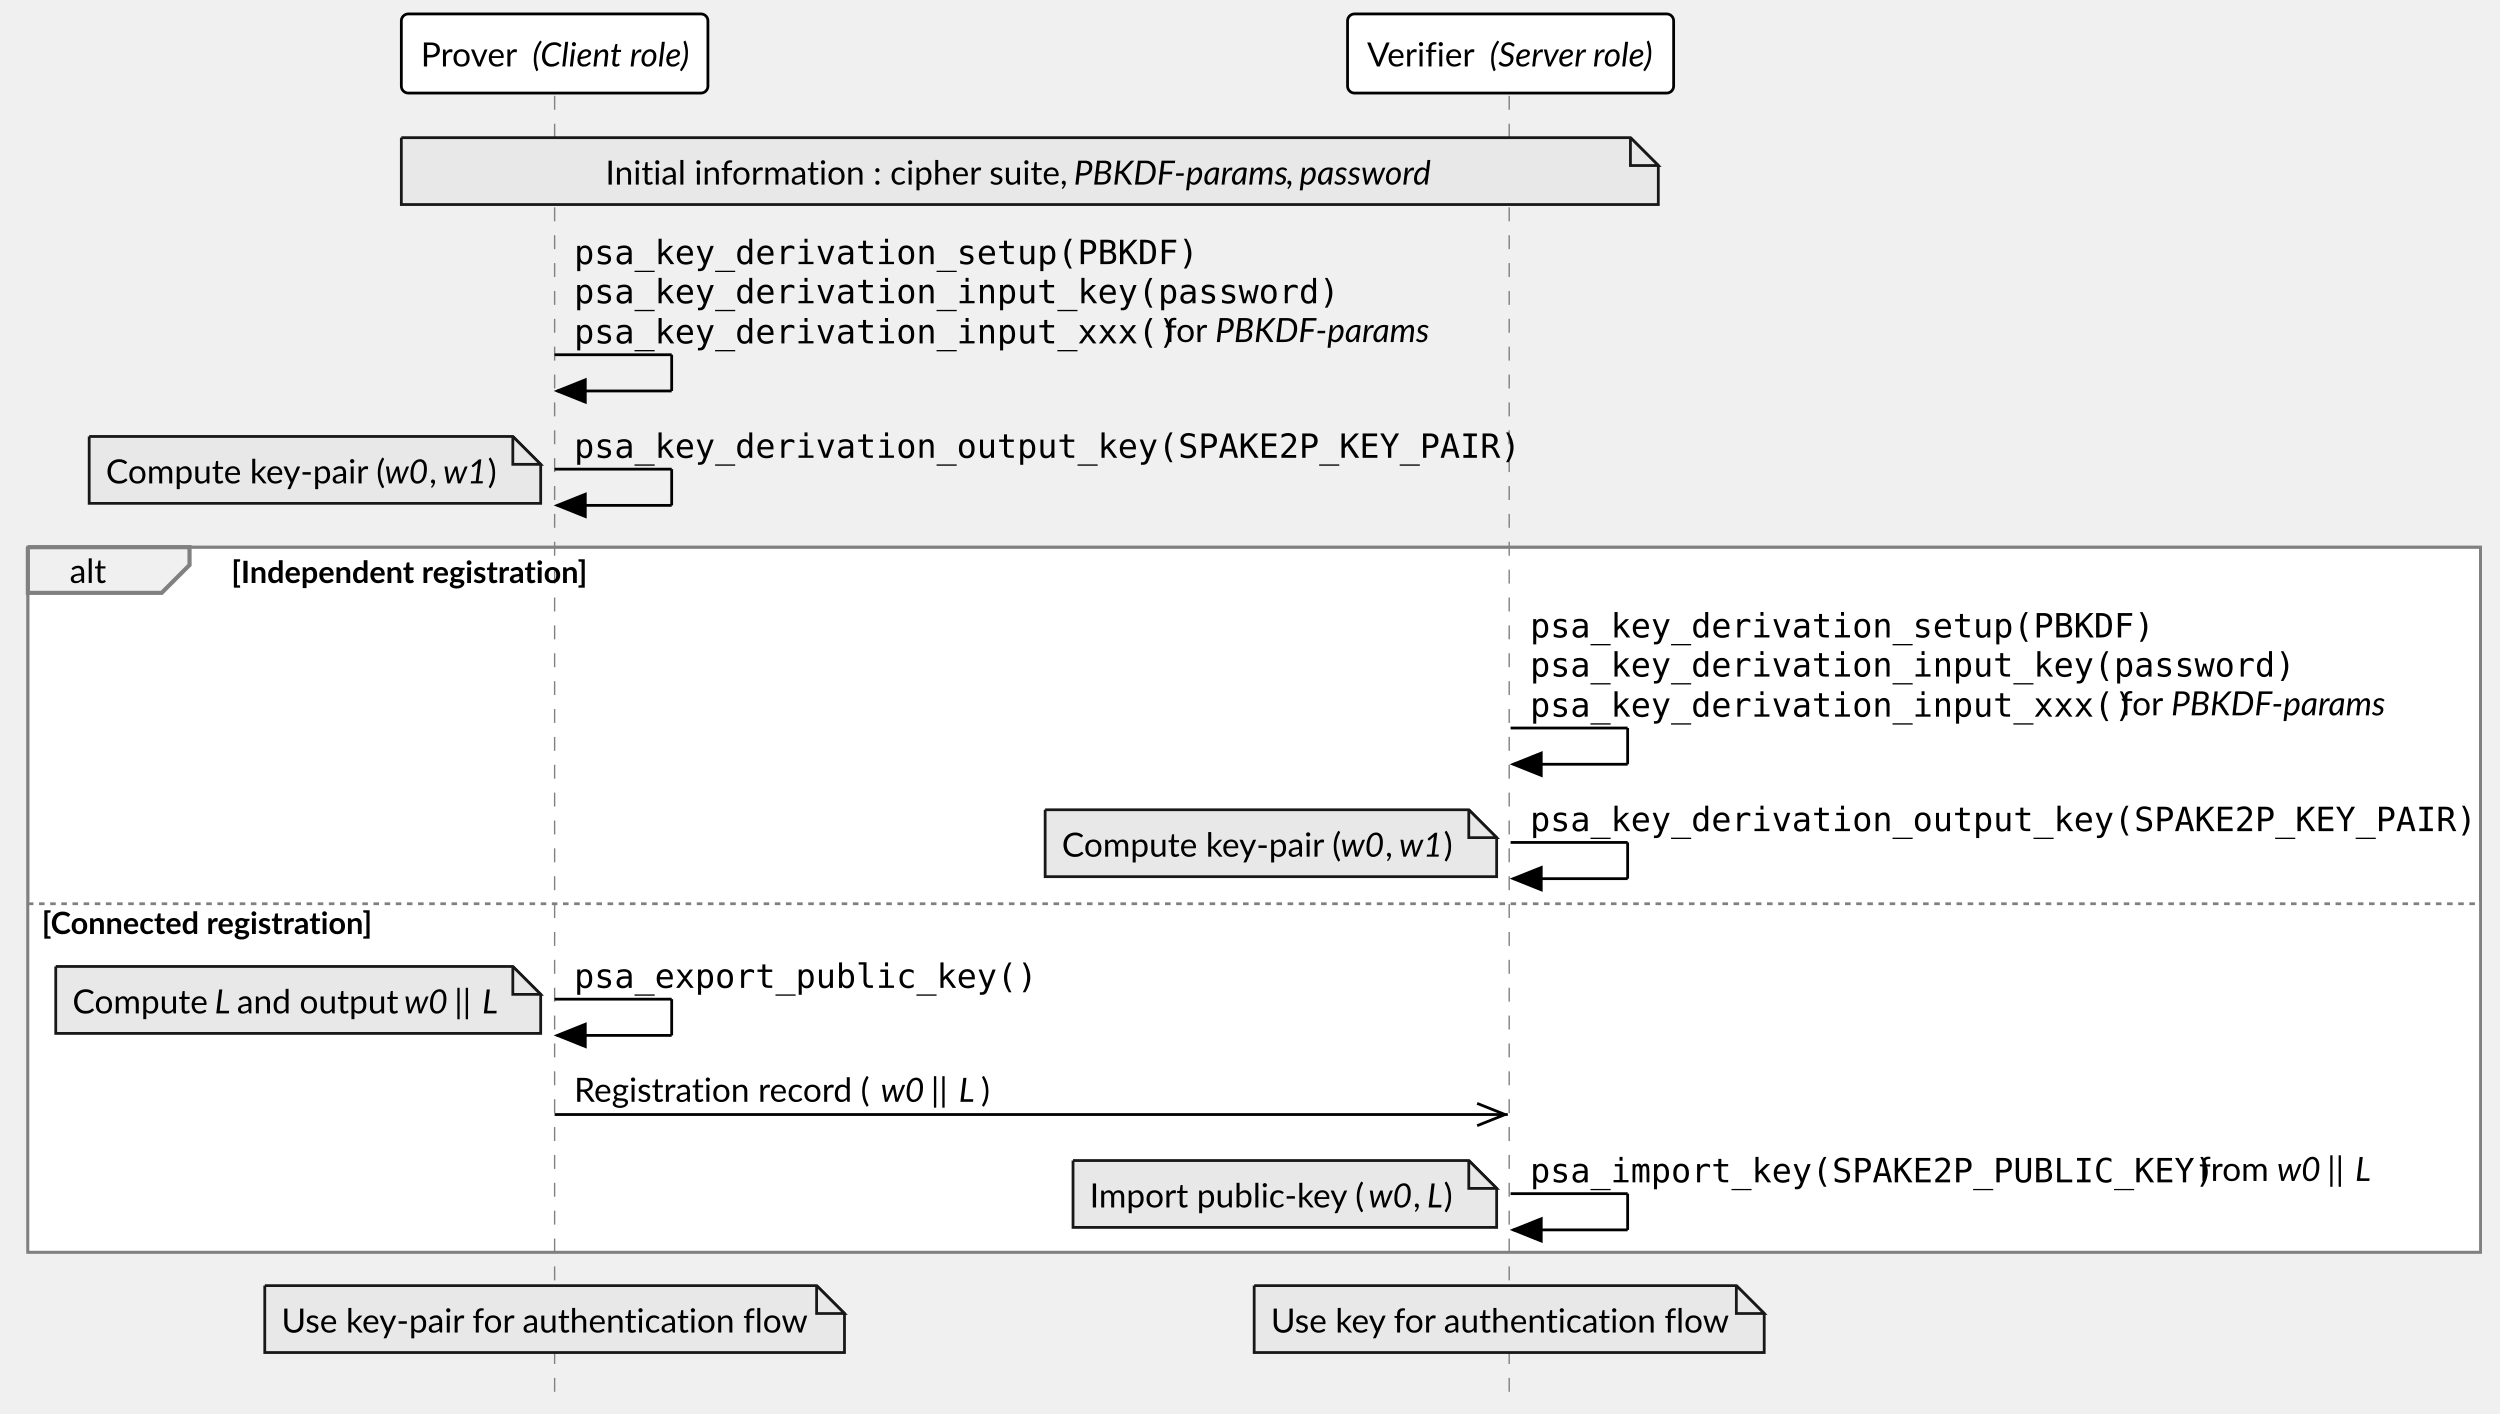
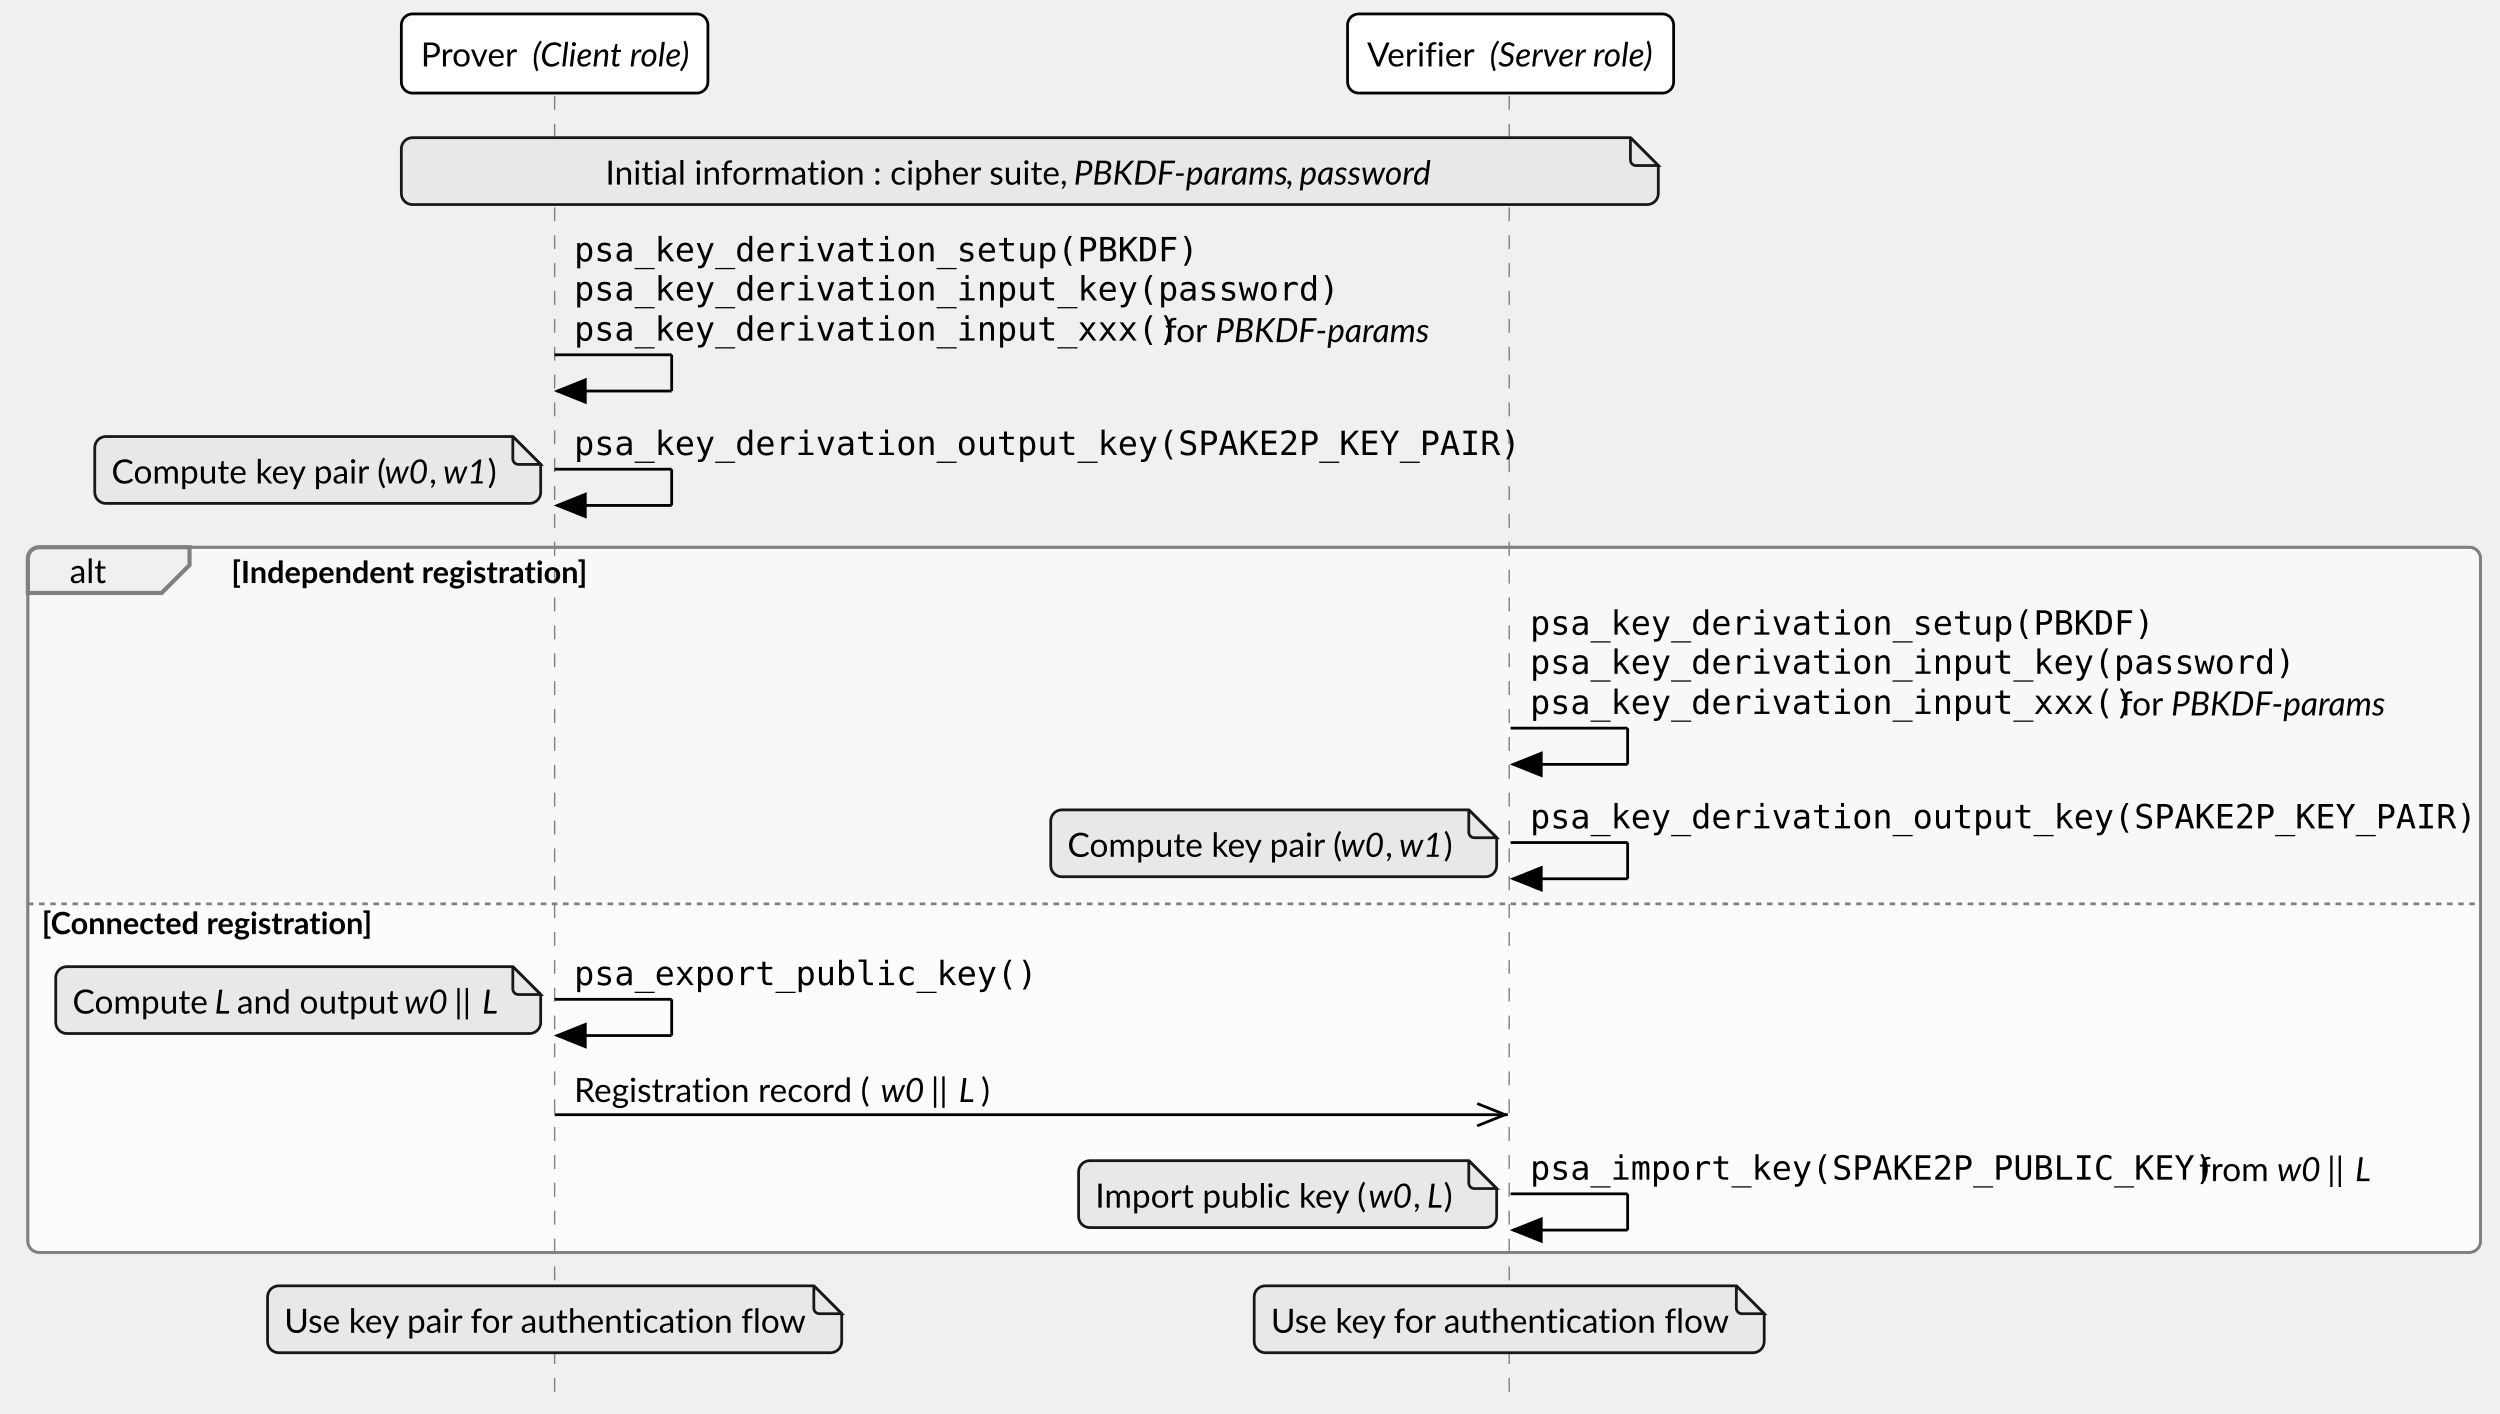
<svg xmlns="http://www.w3.org/2000/svg" contentStyleType="text/css" height="507px" preserveAspectRatio="none" style="width:897px;height:507px;background:#FFFFFF55;" version="1.1" viewBox="0 0 897 507" width="897px" zoomAndPan="magnify">
  <defs />
  <g>
-     <rect fill="#FFFFFF" height="252.955" style="stroke:#808080;stroke-width:1.0;" width="880" x="10" y="196.329" />
-     <rect fill="#FFFFFF" height="126.019" style="stroke:none;stroke-width:1.0;" width="880" x="10" y="323.265" />
-     <line style="stroke:#808080;stroke-width:0.5;stroke-dasharray:5.0,5.0;" x1="199" x2="199" y1="34.392" y2="500.676" />
-     <line style="stroke:#808080;stroke-width:0.5;stroke-dasharray:5.0,5.0;" x1="541.5" x2="541.5" y1="34.392" y2="500.676" />
-     <rect fill="#FFFFFF" height="28.392" rx="2.5" ry="2.5" style="stroke:#000000;stroke-width:1.0;" width="110" x="144" y="5" />
-     <text fill="#000000" font-family="Lato,sans-serif" font-size="12" lengthAdjust="spacing" textLength="36" x="151" y="23.837">Prover</text>
-     <text fill="#000000" font-family="Lato,sans-serif" font-size="12" font-style="italic" lengthAdjust="spacing" textLength="56" x="191" y="23.837">(Client role)</text>
-     <rect fill="#FFFFFF" height="28.392" rx="2.5" ry="2.5" style="stroke:#000000;stroke-width:1.0;" width="117" x="483.5" y="5" />
-     <text fill="#000000" font-family="Lato,sans-serif" font-size="12" lengthAdjust="spacing" textLength="40" x="490.5" y="23.837">Verifier</text>
-     <text fill="#000000" font-family="Lato,sans-serif" font-size="12" font-style="italic" lengthAdjust="spacing" textLength="59" x="534.5" y="23.837">(Server role)</text>
-     <path d="M144,49.392 L144,73.392 L595,73.392 L595,59.392 L585,49.392 L144,49.392 " fill="#E8E8E8" style="stroke:#181818;stroke-width:1.0;" />
-     <path d="M585,49.392 L585,59.392 L595,59.392 L585,49.392 " fill="#E8E8E8" style="stroke:#181818;stroke-width:1.0;" />
-     <text fill="#000000" font-family="Lato,sans-serif" font-size="12" lengthAdjust="spacing" textLength="166" x="217.25" y="66.23">Initial information : cipher suite,</text>
-     <text fill="#000000" font-family="Lato,sans-serif" font-size="12" font-style="italic" lengthAdjust="spacing" textLength="76" x="385.25" y="66.23">PBKDF-params</text>
-     <text fill="#000000" font-family="Lato,sans-serif" font-size="12" lengthAdjust="spacing" textLength="3" x="461.25" y="66.23">,</text>
-     <text fill="#000000" font-family="Lato,sans-serif" font-size="12" font-style="italic" lengthAdjust="spacing" textLength="47" x="466.25" y="66.23">password</text>
-     <line style="stroke:#000000;stroke-width:1.0;" x1="199" x2="241" y1="127.278" y2="127.278" />
-     <line style="stroke:#000000;stroke-width:1.0;" x1="241" x2="241" y1="127.278" y2="140.278" />
-     <line style="stroke:#000000;stroke-width:1.0;" x1="200" x2="241" y1="140.278" y2="140.278" />
-     <polygon fill="#000000" points="210,136.278,200,140.278,210,144.278" style="stroke:#000000;stroke-width:1.0;" />
-     <text fill="#000000" font-family="Consolas,Menlo,monospace" font-size="12" lengthAdjust="spacing" textLength="217" x="206" y="94.772">psa_key_derivation_setup(PBKDF)</text>
-     <text fill="#000000" font-family="Consolas,Menlo,monospace" font-size="12" lengthAdjust="spacing" textLength="266" x="206" y="108.823">psa_key_derivation_input_key(password)</text>
-     <text fill="#000000" font-family="Consolas,Menlo,monospace" font-size="12" lengthAdjust="spacing" textLength="210" x="206" y="123.215">psa_key_derivation_input_xxx()</text>
-     <text fill="#000000" font-family="Lato,sans-serif" font-size="12" lengthAdjust="spacing" textLength="16" x="418" y="122.723">for</text>
-     <text fill="#000000" font-family="Lato,sans-serif" font-size="12" font-style="italic" lengthAdjust="spacing" textLength="76" x="436" y="122.723">PBKDF-params</text>
-     <line style="stroke:#000000;stroke-width:1.0;" x1="199" x2="241" y1="168.329" y2="168.329" />
-     <line style="stroke:#000000;stroke-width:1.0;" x1="241" x2="241" y1="168.329" y2="181.329" />
-     <line style="stroke:#000000;stroke-width:1.0;" x1="200" x2="241" y1="181.329" y2="181.329" />
-     <polygon fill="#000000" points="210,177.329,200,181.329,210,185.329" style="stroke:#000000;stroke-width:1.0;" />
-     <text fill="#000000" font-family="Consolas,Menlo,monospace" font-size="12" lengthAdjust="spacing" textLength="329" x="206" y="164.266">psa_key_derivation_output_key(SPAKE2P_KEY_PAIR)</text>
-     <path d="M32,156.607 L32,180.607 L194,180.607 L194,166.607 L184,156.607 L32,156.607 " fill="#E8E8E8" style="stroke:#181818;stroke-width:1.0;" />
-     <path d="M184,156.607 L184,166.607 L194,166.607 L184,156.607 " fill="#E8E8E8" style="stroke:#181818;stroke-width:1.0;" />
-     <text fill="#000000" font-family="Lato,sans-serif" font-size="12" lengthAdjust="spacing" textLength="100" x="38" y="173.445">Compute key-pair (</text>
-     <text fill="#000000" font-family="Lato,sans-serif" font-size="12" font-style="italic" lengthAdjust="spacing" textLength="16" x="138" y="173.445">w0</text>
-     <text fill="#000000" font-family="Lato,sans-serif" font-size="12" lengthAdjust="spacing" textLength="3" x="154" y="173.445">,</text>
-     <text fill="#000000" font-family="Lato,sans-serif" font-size="12" font-style="italic" lengthAdjust="spacing" textLength="16" x="159" y="173.445">w1</text>
-     <text fill="#000000" font-family="Lato,sans-serif" font-size="12" lengthAdjust="spacing" textLength="4" x="175" y="173.445">)</text>
-     <path d="M10,196.329 L68,196.329 L68,202.721 L58,212.721 L10,212.721 L10,196.329 " fill="#F0F0F0" style="stroke:#808080;stroke-width:1.5;" />
-     <rect fill="none" height="252.955" style="stroke:#808080;stroke-width:1.0;" width="880" x="10" y="196.329" />
-     <text fill="#000000" font-family="Lato,sans-serif" font-size="12" lengthAdjust="spacing" textLength="13" x="25" y="209.166">alt</text>
-     <text fill="#000000" font-family="Lato,sans-serif" font-size="11" font-weight="bold" lengthAdjust="spacing" textLength="128" x="83" y="209.172">[Independent registration]</text>
-     <line style="stroke:#000000;stroke-width:1.0;" x1="542" x2="584" y1="261.214" y2="261.214" />
-     <line style="stroke:#000000;stroke-width:1.0;" x1="584" x2="584" y1="261.214" y2="274.214" />
-     <line style="stroke:#000000;stroke-width:1.0;" x1="543" x2="584" y1="274.214" y2="274.214" />
-     <polygon fill="#000000" points="553,270.214,543,274.214,553,278.214" style="stroke:#000000;stroke-width:1.0;" />
-     <text fill="#000000" font-family="Consolas,Menlo,monospace" font-size="12" lengthAdjust="spacing" textLength="217" x="549" y="228.709">psa_key_derivation_setup(PBKDF)</text>
-     <text fill="#000000" font-family="Consolas,Menlo,monospace" font-size="12" lengthAdjust="spacing" textLength="266" x="549" y="242.76">psa_key_derivation_input_key(password)</text>
-     <text fill="#000000" font-family="Consolas,Menlo,monospace" font-size="12" lengthAdjust="spacing" textLength="210" x="549" y="257.152">psa_key_derivation_input_xxx()</text>
-     <text fill="#000000" font-family="Lato,sans-serif" font-size="12" lengthAdjust="spacing" textLength="16" x="761" y="256.66">for</text>
-     <text fill="#000000" font-family="Lato,sans-serif" font-size="12" font-style="italic" lengthAdjust="spacing" textLength="76" x="779" y="256.66">PBKDF-params</text>
-     <line style="stroke:#000000;stroke-width:1.0;" x1="542" x2="584" y1="302.265" y2="302.265" />
-     <line style="stroke:#000000;stroke-width:1.0;" x1="584" x2="584" y1="302.265" y2="315.265" />
-     <line style="stroke:#000000;stroke-width:1.0;" x1="543" x2="584" y1="315.265" y2="315.265" />
-     <polygon fill="#000000" points="553,311.265,543,315.265,553,319.265" style="stroke:#000000;stroke-width:1.0;" />
-     <text fill="#000000" font-family="Consolas,Menlo,monospace" font-size="12" lengthAdjust="spacing" textLength="329" x="549" y="298.203">psa_key_derivation_output_key(SPAKE2P_KEY_PAIR)</text>
-     <path d="M375,290.544 L375,314.544 L537,314.544 L537,300.544 L527,290.544 L375,290.544 " fill="#E8E8E8" style="stroke:#181818;stroke-width:1.0;" />
-     <path d="M527,290.544 L527,300.544 L537,300.544 L527,290.544 " fill="#E8E8E8" style="stroke:#181818;stroke-width:1.0;" />
-     <text fill="#000000" font-family="Lato,sans-serif" font-size="12" lengthAdjust="spacing" textLength="100" x="381" y="307.381">Compute key-pair (</text>
-     <text fill="#000000" font-family="Lato,sans-serif" font-size="12" font-style="italic" lengthAdjust="spacing" textLength="16" x="481" y="307.381">w0</text>
-     <text fill="#000000" font-family="Lato,sans-serif" font-size="12" lengthAdjust="spacing" textLength="3" x="497" y="307.381">,</text>
-     <text fill="#000000" font-family="Lato,sans-serif" font-size="12" font-style="italic" lengthAdjust="spacing" textLength="16" x="502" y="307.381">w1</text>
-     <text fill="#000000" font-family="Lato,sans-serif" font-size="12" lengthAdjust="spacing" textLength="4" x="518" y="307.381">)</text>
-     <line style="stroke:#808080;stroke-width:1.0;stroke-dasharray:2.0,2.0;" x1="10" x2="890" y1="324.265" y2="324.265" />
-     <text fill="#000000" font-family="Lato,sans-serif" font-size="11" font-weight="bold" lengthAdjust="spacing" textLength="119" x="15" y="335.109">[Connected registration]</text>
-     <line style="stroke:#000000;stroke-width:1.0;" x1="199" x2="241" y1="358.5" y2="358.5" />
-     <line style="stroke:#000000;stroke-width:1.0;" x1="241" x2="241" y1="358.5" y2="371.5" />
-     <line style="stroke:#000000;stroke-width:1.0;" x1="200" x2="241" y1="371.5" y2="371.5" />
-     <polygon fill="#000000" points="210,367.5,200,371.5,210,375.5" style="stroke:#000000;stroke-width:1.0;" />
-     <text fill="#000000" font-family="Consolas,Menlo,monospace" font-size="12" lengthAdjust="spacing" textLength="161" x="206" y="354.437">psa_export_public_key()</text>
-     <path d="M20,346.778 L20,370.778 L194,370.778 L194,356.778 L184,346.778 L20,346.778 " fill="#E8E8E8" style="stroke:#181818;stroke-width:1.0;" />
-     <path d="M184,346.778 L184,356.778 L194,356.778 L184,346.778 " fill="#E8E8E8" style="stroke:#181818;stroke-width:1.0;" />
-     <text fill="#000000" font-family="Lato,sans-serif" font-size="12" lengthAdjust="spacing" textLength="49" x="26" y="363.616">Compute</text>
-     <text fill="#000000" font-family="Lato,sans-serif" font-size="12" font-style="italic" lengthAdjust="spacing" textLength="6" x="77" y="363.616">L</text>
-     <text fill="#000000" font-family="Lato,sans-serif" font-size="12" lengthAdjust="spacing" textLength="58" x="85" y="363.616">and output</text>
-     <text fill="#000000" font-family="Lato,sans-serif" font-size="12" font-style="italic" lengthAdjust="spacing" textLength="16" x="145" y="363.616">w0</text>
-     <text fill="#000000" font-family="Lato,sans-serif" font-size="12" lengthAdjust="spacing" textLength="8" x="163" y="363.616">||</text>
-     <text fill="#000000" font-family="Lato,sans-serif" font-size="12" font-style="italic" lengthAdjust="spacing" textLength="6" x="173" y="363.616">L</text>
-     <line style="stroke:#000000;stroke-width:1.0;" x1="540" x2="530" y1="399.892" y2="395.892" />
-     <line style="stroke:#000000;stroke-width:1.0;" x1="540" x2="530" y1="399.892" y2="403.892" />
-     <line style="stroke:#000000;stroke-width:1.0;" x1="199" x2="541" y1="399.892" y2="399.892" />
-     <text fill="#000000" font-family="Lato,sans-serif" font-size="12" lengthAdjust="spacing" textLength="108" x="206" y="395.337">Registration record (</text>
-     <text fill="#000000" font-family="Lato,sans-serif" font-size="12" font-style="italic" lengthAdjust="spacing" textLength="16" x="316" y="395.337">w0</text>
-     <text fill="#000000" font-family="Lato,sans-serif" font-size="12" lengthAdjust="spacing" textLength="8" x="334" y="395.337">||</text>
-     <text fill="#000000" font-family="Lato,sans-serif" font-size="12" font-style="italic" lengthAdjust="spacing" textLength="6" x="344" y="395.337">L</text>
-     <text fill="#000000" font-family="Lato,sans-serif" font-size="12" lengthAdjust="spacing" textLength="4" x="352" y="395.337">)</text>
-     <line style="stroke:#000000;stroke-width:1.0;" x1="542" x2="584" y1="428.284" y2="428.284" />
-     <line style="stroke:#000000;stroke-width:1.0;" x1="584" x2="584" y1="428.284" y2="441.284" />
-     <line style="stroke:#000000;stroke-width:1.0;" x1="543" x2="584" y1="441.284" y2="441.284" />
-     <polygon fill="#000000" points="553,437.284,543,441.284,553,445.284" style="stroke:#000000;stroke-width:1.0;" />
-     <text fill="#000000" font-family="Consolas,Menlo,monospace" font-size="12" lengthAdjust="spacing" textLength="238" x="549" y="424.221">psa_import_key(SPAKE2P_PUBLIC_KEY)</text>
-     <text fill="#000000" font-family="Lato,sans-serif" font-size="12" lengthAdjust="spacing" textLength="26" x="789" y="423.729">from</text>
-     <text fill="#000000" font-family="Lato,sans-serif" font-size="12" font-style="italic" lengthAdjust="spacing" textLength="16" x="817" y="423.729">w0</text>
-     <text fill="#000000" font-family="Lato,sans-serif" font-size="12" lengthAdjust="spacing" textLength="8" x="835" y="423.729">||</text>
-     <text fill="#000000" font-family="Lato,sans-serif" font-size="12" font-style="italic" lengthAdjust="spacing" textLength="6" x="845" y="423.729">L</text>
-     <path d="M385,416.392 L385,440.392 L537,440.392 L537,426.392 L527,416.392 L385,416.392 " fill="#E8E8E8" style="stroke:#181818;stroke-width:1.0;" />
-     <path d="M527,416.392 L527,426.392 L537,426.392 L527,416.392 " fill="#E8E8E8" style="stroke:#181818;stroke-width:1.0;" />
-     <text fill="#000000" font-family="Lato,sans-serif" font-size="12" lengthAdjust="spacing" textLength="100" x="391" y="433.229">Import public-key (</text>
-     <text fill="#000000" font-family="Lato,sans-serif" font-size="12" font-style="italic" lengthAdjust="spacing" textLength="16" x="491" y="433.229">w0</text>
-     <text fill="#000000" font-family="Lato,sans-serif" font-size="12" lengthAdjust="spacing" textLength="3" x="507" y="433.229">,</text>
-     <text fill="#000000" font-family="Lato,sans-serif" font-size="12" font-style="italic" lengthAdjust="spacing" textLength="6" x="512" y="433.229">L</text>
-     <text fill="#000000" font-family="Lato,sans-serif" font-size="12" lengthAdjust="spacing" textLength="4" x="518" y="433.229">)</text>
-     <path d="M95,461.284 L95,485.284 L303,485.284 L303,471.284 L293,461.284 L95,461.284 " fill="#E8E8E8" style="stroke:#181818;stroke-width:1.0;" />
-     <path d="M293,461.284 L293,471.284 L303,471.284 L293,461.284 " fill="#E8E8E8" style="stroke:#181818;stroke-width:1.0;" />
-     <text fill="#000000" font-family="Lato,sans-serif" font-size="12" lengthAdjust="spacing" textLength="187" x="101" y="478.121">Use key-pair for authentication flow</text>
-     <path d="M450,461.284 L450,485.284 L633,485.284 L633,471.284 L623,461.284 L450,461.284 " fill="#E8E8E8" style="stroke:#181818;stroke-width:1.0;" />
-     <path d="M623,461.284 L623,471.284 L633,471.284 L623,461.284 " fill="#E8E8E8" style="stroke:#181818;stroke-width:1.0;" />
-     <text fill="#000000" font-family="Lato,sans-serif" font-size="12" lengthAdjust="spacing" textLength="162" x="456" y="478.121">Use key for authentication flow</text>
+     <rect fill="#FFFFFF" fill-opacity="0.502" height="253.004" rx="4" ry="4" style="stroke:#808080;stroke-width:1.0;" width="880" x="10" y="196.353" />
+     <path d="M10,323.305 L890,323.305 L890,445.356 A4,4 0 0 1 886,449.356 L14,449.356 A4,4 0 0 1 10,445.356 L10,323.305 " fill="#FFFFFF" fill-opacity="0.502" style="stroke:none;stroke-width:1.0;" />
+     <line style="stroke:#808080;stroke-width:0.5;stroke-dasharray:5.0,5.0;" x1="199" x2="199" y1="34.4" y2="500.757" />
+     <line style="stroke:#808080;stroke-width:0.5;stroke-dasharray:5.0,5.0;" x1="541.5" x2="541.5" y1="34.4" y2="500.757" />
+     <rect fill="#FFFFFF" height="28.4" rx="4" ry="4" style="stroke:#000000;stroke-width:1.0;" width="110" x="144" y="5" />
+     <text fill="#000000" font-family="Lato,sans-serif" font-size="12" lengthAdjust="spacing" textLength="36" x="151" y="23.844">Prover</text>
+     <text fill="#000000" font-family="Lato,sans-serif" font-size="12" font-style="italic" lengthAdjust="spacing" textLength="56" x="191" y="23.844">(Client role)</text>
+     <rect fill="#FFFFFF" height="28.4" rx="4" ry="4" style="stroke:#000000;stroke-width:1.0;" width="117" x="483.5" y="5" />
+     <text fill="#000000" font-family="Lato,sans-serif" font-size="12" lengthAdjust="spacing" textLength="40" x="490.5" y="23.844">Verifier</text>
+     <text fill="#000000" font-family="Lato,sans-serif" font-size="12" font-style="italic" lengthAdjust="spacing" textLength="59" x="534.5" y="23.844">(Server role)</text>
+     <path d="M144,53.4 L144,69.4 A4,4 0 0 0 148,73.4 L591,73.4 A4,4 0 0 0 595,69.4 L595,59.4 L585,49.4 L148,49.4 A4,4 0 0 0 144,53.4 " fill="#E8E8E8" style="stroke:#181818;stroke-width:1.0;" />
+     <path d="M585,49.4 L585,57.4 A2,2 0 0 0 587,59.4 L595,59.4 L585,49.4 " fill="#E8E8E8" style="stroke:#181818;stroke-width:1.0;" />
+     <text fill="#000000" font-family="Lato,sans-serif" font-size="12" lengthAdjust="spacing" textLength="166" x="217.25" y="66.244">Initial information : cipher suite,</text>
+     <text fill="#000000" font-family="Lato,sans-serif" font-size="12" font-style="italic" lengthAdjust="spacing" textLength="76" x="385.25" y="66.244">PBKDF-params</text>
+     <text fill="#000000" font-family="Lato,sans-serif" font-size="12" lengthAdjust="spacing" textLength="3" x="461.25" y="66.244">,</text>
+     <text fill="#000000" font-family="Lato,sans-serif" font-size="12" font-style="italic" lengthAdjust="spacing" textLength="47" x="466.25" y="66.244">password</text>
+     <line style="stroke:#000000;stroke-width:1.0;" x1="199" x2="241" y1="127.302" y2="127.302" />
+     <line style="stroke:#000000;stroke-width:1.0;" x1="241" x2="241" y1="127.302" y2="140.302" />
+     <line style="stroke:#000000;stroke-width:1.0;" x1="200" x2="241" y1="140.302" y2="140.302" />
+     <polygon fill="#000000" points="210,136.302,200,140.302,210,144.302" style="stroke:#000000;stroke-width:1.0;" />
+     <text fill="#000000" font-family="Consolas,Menlo,monospace" font-size="12" lengthAdjust="spacing" textLength="217" x="206" y="93.763">psa_key_derivation_setup(PBKDF)</text>
+     <text fill="#000000" font-family="Consolas,Menlo,monospace" font-size="12" lengthAdjust="spacing" textLength="266" x="206" y="107.814">psa_key_derivation_input_key(password)</text>
+     <text fill="#000000" font-family="Consolas,Menlo,monospace" font-size="12" lengthAdjust="spacing" textLength="210" x="206" y="122.214">psa_key_derivation_input_xxx()</text>
+     <text fill="#000000" font-family="Lato,sans-serif" font-size="12" lengthAdjust="spacing" textLength="16" x="418" y="122.746">for</text>
+     <text fill="#000000" font-family="Lato,sans-serif" font-size="12" font-style="italic" lengthAdjust="spacing" textLength="76" x="436" y="122.746">PBKDF-params</text>
+     <line style="stroke:#000000;stroke-width:1.0;" x1="199" x2="241" y1="168.353" y2="168.353" />
+     <line style="stroke:#000000;stroke-width:1.0;" x1="241" x2="241" y1="168.353" y2="181.353" />
+     <line style="stroke:#000000;stroke-width:1.0;" x1="200" x2="241" y1="181.353" y2="181.353" />
+     <polygon fill="#000000" points="210,177.353,200,181.353,210,185.353" style="stroke:#000000;stroke-width:1.0;" />
+     <text fill="#000000" font-family="Consolas,Menlo,monospace" font-size="12" lengthAdjust="spacing" textLength="329" x="206" y="163.265">psa_key_derivation_output_key(SPAKE2P_KEY_PAIR)</text>
+     <path d="M34,160.627 L34,176.627 A4,4 0 0 0 38,180.627 L190,180.627 A4,4 0 0 0 194,176.627 L194,166.627 L184,156.627 L38,156.627 A4,4 0 0 0 34,160.627 " fill="#E8E8E8" style="stroke:#181818;stroke-width:1.0;" />
+     <path d="M184,156.627 L184,164.627 A2,2 0 0 0 186,166.627 L194,166.627 L184,156.627 " fill="#E8E8E8" style="stroke:#181818;stroke-width:1.0;" />
+     <text fill="#000000" font-family="Lato,sans-serif" font-size="12" lengthAdjust="spacing" textLength="98" x="40" y="173.471">Compute key pair (</text>
+     <text fill="#000000" font-family="Lato,sans-serif" font-size="12" font-style="italic" lengthAdjust="spacing" textLength="16" x="138" y="173.471">w0</text>
+     <text fill="#000000" font-family="Lato,sans-serif" font-size="12" lengthAdjust="spacing" textLength="3" x="154" y="173.471">,</text>
+     <text fill="#000000" font-family="Lato,sans-serif" font-size="12" font-style="italic" lengthAdjust="spacing" textLength="16" x="159" y="173.471">w1</text>
+     <text fill="#000000" font-family="Lato,sans-serif" font-size="12" lengthAdjust="spacing" textLength="4" x="175" y="173.471">)</text>
+     <path d="M14,196.353 L68,196.353 L68,202.753 L58,212.753 L10,212.753 L10,200.353 A4,4 0 0 1 14,196.353 " fill="#F0F0F0" style="stroke:#808080;stroke-width:1.5;" />
+     <rect fill="none" height="253.004" rx="4" ry="4" style="stroke:#808080;stroke-width:1.0;" width="880" x="10" y="196.353" />
+     <text fill="#000000" font-family="Lato,sans-serif" font-size="12" lengthAdjust="spacing" textLength="13" x="25" y="209.197">alt</text>
+     <text fill="#000000" font-family="Lato,sans-serif" font-size="11" font-weight="bold" lengthAdjust="spacing" textLength="128" x="83" y="209.21">[Independent registration]</text>
+     <line style="stroke:#000000;stroke-width:1.0;" x1="542" x2="584" y1="261.254" y2="261.254" />
+     <line style="stroke:#000000;stroke-width:1.0;" x1="584" x2="584" y1="261.254" y2="274.254" />
+     <line style="stroke:#000000;stroke-width:1.0;" x1="543" x2="584" y1="274.254" y2="274.254" />
+     <polygon fill="#000000" points="553,270.254,543,274.254,553,278.254" style="stroke:#000000;stroke-width:1.0;" />
+     <text fill="#000000" font-family="Consolas,Menlo,monospace" font-size="12" lengthAdjust="spacing" textLength="217" x="549" y="227.716">psa_key_derivation_setup(PBKDF)</text>
+     <text fill="#000000" font-family="Consolas,Menlo,monospace" font-size="12" lengthAdjust="spacing" textLength="266" x="549" y="241.766">psa_key_derivation_input_key(password)</text>
+     <text fill="#000000" font-family="Consolas,Menlo,monospace" font-size="12" lengthAdjust="spacing" textLength="210" x="549" y="256.166">psa_key_derivation_input_xxx()</text>
+     <text fill="#000000" font-family="Lato,sans-serif" font-size="12" lengthAdjust="spacing" textLength="16" x="761" y="256.698">for</text>
+     <text fill="#000000" font-family="Lato,sans-serif" font-size="12" font-style="italic" lengthAdjust="spacing" textLength="76" x="779" y="256.698">PBKDF-params</text>
+     <line style="stroke:#000000;stroke-width:1.0;" x1="542" x2="584" y1="302.305" y2="302.305" />
+     <line style="stroke:#000000;stroke-width:1.0;" x1="584" x2="584" y1="302.305" y2="315.305" />
+     <line style="stroke:#000000;stroke-width:1.0;" x1="543" x2="584" y1="315.305" y2="315.305" />
+     <polygon fill="#000000" points="553,311.305,543,315.305,553,319.305" style="stroke:#000000;stroke-width:1.0;" />
+     <text fill="#000000" font-family="Consolas,Menlo,monospace" font-size="12" lengthAdjust="spacing" textLength="329" x="549" y="297.217">psa_key_derivation_output_key(SPAKE2P_KEY_PAIR)</text>
+     <path d="M377,294.58 L377,310.58 A4,4 0 0 0 381,314.58 L533,314.58 A4,4 0 0 0 537,310.58 L537,300.58 L527,290.58 L381,290.58 A4,4 0 0 0 377,294.58 " fill="#E8E8E8" style="stroke:#181818;stroke-width:1.0;" />
+     <path d="M527,290.58 L527,298.58 A2,2 0 0 0 529,300.58 L537,300.58 L527,290.58 " fill="#E8E8E8" style="stroke:#181818;stroke-width:1.0;" />
+     <text fill="#000000" font-family="Lato,sans-serif" font-size="12" lengthAdjust="spacing" textLength="98" x="383" y="307.424">Compute key pair (</text>
+     <text fill="#000000" font-family="Lato,sans-serif" font-size="12" font-style="italic" lengthAdjust="spacing" textLength="16" x="481" y="307.424">w0</text>
+     <text fill="#000000" font-family="Lato,sans-serif" font-size="12" lengthAdjust="spacing" textLength="3" x="497" y="307.424">,</text>
+     <text fill="#000000" font-family="Lato,sans-serif" font-size="12" font-style="italic" lengthAdjust="spacing" textLength="16" x="502" y="307.424">w1</text>
+     <text fill="#000000" font-family="Lato,sans-serif" font-size="12" lengthAdjust="spacing" textLength="4" x="518" y="307.424">)</text>
+     <line style="stroke:#808080;stroke-width:1.0;stroke-dasharray:2.0,2.0;" x1="10" x2="890" y1="324.305" y2="324.305" />
+     <text fill="#000000" font-family="Lato,sans-serif" font-size="11" font-weight="bold" lengthAdjust="spacing" textLength="119" x="15" y="335.162">[Connected registration]</text>
+     <line style="stroke:#000000;stroke-width:1.0;" x1="199" x2="241" y1="358.556" y2="358.556" />
+     <line style="stroke:#000000;stroke-width:1.0;" x1="241" x2="241" y1="358.556" y2="371.556" />
+     <line style="stroke:#000000;stroke-width:1.0;" x1="200" x2="241" y1="371.556" y2="371.556" />
+     <polygon fill="#000000" points="210,367.556,200,371.556,210,375.556" style="stroke:#000000;stroke-width:1.0;" />
+     <text fill="#000000" font-family="Consolas,Menlo,monospace" font-size="12" lengthAdjust="spacing" textLength="161" x="206" y="353.468">psa_export_public_key()</text>
+     <path d="M20,350.831 L20,366.831 A4,4 0 0 0 24,370.831 L190,370.831 A4,4 0 0 0 194,366.831 L194,356.831 L184,346.831 L24,346.831 A4,4 0 0 0 20,350.831 " fill="#E8E8E8" style="stroke:#181818;stroke-width:1.0;" />
+     <path d="M184,346.831 L184,354.831 A2,2 0 0 0 186,356.831 L194,356.831 L184,346.831 " fill="#E8E8E8" style="stroke:#181818;stroke-width:1.0;" />
+     <text fill="#000000" font-family="Lato,sans-serif" font-size="12" lengthAdjust="spacing" textLength="49" x="26" y="363.675">Compute</text>
+     <text fill="#000000" font-family="Lato,sans-serif" font-size="12" font-style="italic" lengthAdjust="spacing" textLength="6" x="77" y="363.675">L</text>
+     <text fill="#000000" font-family="Lato,sans-serif" font-size="12" lengthAdjust="spacing" textLength="58" x="85" y="363.675">and output</text>
+     <text fill="#000000" font-family="Lato,sans-serif" font-size="12" font-style="italic" lengthAdjust="spacing" textLength="16" x="145" y="363.675">w0</text>
+     <text fill="#000000" font-family="Lato,sans-serif" font-size="12" lengthAdjust="spacing" textLength="8" x="163" y="363.675">||</text>
+     <text fill="#000000" font-family="Lato,sans-serif" font-size="12" font-style="italic" lengthAdjust="spacing" textLength="6" x="173" y="363.675">L</text>
+     <line style="stroke:#000000;stroke-width:1.0;" x1="540" x2="530" y1="399.956" y2="395.956" />
+     <line style="stroke:#000000;stroke-width:1.0;" x1="540" x2="530" y1="399.956" y2="403.956" />
+     <line style="stroke:#000000;stroke-width:1.0;" x1="199" x2="541" y1="399.956" y2="399.956" />
+     <text fill="#000000" font-family="Lato,sans-serif" font-size="12" lengthAdjust="spacing" textLength="108" x="206" y="395.4">Registration record (</text>
+     <text fill="#000000" font-family="Lato,sans-serif" font-size="12" font-style="italic" lengthAdjust="spacing" textLength="16" x="316" y="395.4">w0</text>
+     <text fill="#000000" font-family="Lato,sans-serif" font-size="12" lengthAdjust="spacing" textLength="8" x="334" y="395.4">||</text>
+     <text fill="#000000" font-family="Lato,sans-serif" font-size="12" font-style="italic" lengthAdjust="spacing" textLength="6" x="344" y="395.4">L</text>
+     <text fill="#000000" font-family="Lato,sans-serif" font-size="12" lengthAdjust="spacing" textLength="4" x="352" y="395.4">)</text>
+     <line style="stroke:#000000;stroke-width:1.0;" x1="542" x2="584" y1="428.356" y2="428.356" />
+     <line style="stroke:#000000;stroke-width:1.0;" x1="584" x2="584" y1="428.356" y2="441.356" />
+     <line style="stroke:#000000;stroke-width:1.0;" x1="543" x2="584" y1="441.356" y2="441.356" />
+     <polygon fill="#000000" points="553,437.356,543,441.356,553,445.356" style="stroke:#000000;stroke-width:1.0;" />
+     <text fill="#000000" font-family="Consolas,Menlo,monospace" font-size="12" lengthAdjust="spacing" textLength="238" x="549" y="423.269">psa_import_key(SPAKE2P_PUBLIC_KEY)</text>
+     <text fill="#000000" font-family="Lato,sans-serif" font-size="12" lengthAdjust="spacing" textLength="26" x="789" y="423.8">from</text>
+     <text fill="#000000" font-family="Lato,sans-serif" font-size="12" font-style="italic" lengthAdjust="spacing" textLength="16" x="817" y="423.8">w0</text>
+     <text fill="#000000" font-family="Lato,sans-serif" font-size="12" lengthAdjust="spacing" textLength="8" x="835" y="423.8">||</text>
+     <text fill="#000000" font-family="Lato,sans-serif" font-size="12" font-style="italic" lengthAdjust="spacing" textLength="6" x="845" y="423.8">L</text>
+     <path d="M387,420.456 L387,436.456 A4,4 0 0 0 391,440.456 L533,440.456 A4,4 0 0 0 537,436.456 L537,426.456 L527,416.456 L391,416.456 A4,4 0 0 0 387,420.456 " fill="#E8E8E8" style="stroke:#181818;stroke-width:1.0;" />
+     <path d="M527,416.456 L527,424.456 A2,2 0 0 0 529,426.456 L537,426.456 L527,416.456 " fill="#E8E8E8" style="stroke:#181818;stroke-width:1.0;" />
+     <text fill="#000000" font-family="Lato,sans-serif" font-size="12" lengthAdjust="spacing" textLength="98" x="393" y="433.3">Import public key (</text>
+     <text fill="#000000" font-family="Lato,sans-serif" font-size="12" font-style="italic" lengthAdjust="spacing" textLength="16" x="491" y="433.3">w0</text>
+     <text fill="#000000" font-family="Lato,sans-serif" font-size="12" lengthAdjust="spacing" textLength="3" x="507" y="433.3">,</text>
+     <text fill="#000000" font-family="Lato,sans-serif" font-size="12" font-style="italic" lengthAdjust="spacing" textLength="6" x="512" y="433.3">L</text>
+     <text fill="#000000" font-family="Lato,sans-serif" font-size="12" lengthAdjust="spacing" textLength="4" x="518" y="433.3">)</text>
+     <path d="M96,465.356 L96,481.356 A4,4 0 0 0 100,485.356 L298,485.356 A4,4 0 0 0 302,481.356 L302,471.356 L292,461.356 L100,461.356 A4,4 0 0 0 96,465.356 " fill="#E8E8E8" style="stroke:#181818;stroke-width:1.0;" />
+     <path d="M292,461.356 L292,469.356 A2,2 0 0 0 294,471.356 L302,471.356 L292,461.356 " fill="#E8E8E8" style="stroke:#181818;stroke-width:1.0;" />
+     <text fill="#000000" font-family="Lato,sans-serif" font-size="12" lengthAdjust="spacing" textLength="185" x="102" y="478.2">Use key pair for authentication flow</text>
+     <path d="M450,465.356 L450,481.356 A4,4 0 0 0 454,485.356 L629,485.356 A4,4 0 0 0 633,481.356 L633,471.356 L623,461.356 L454,461.356 A4,4 0 0 0 450,465.356 " fill="#E8E8E8" style="stroke:#181818;stroke-width:1.0;" />
+     <path d="M623,461.356 L623,469.356 A2,2 0 0 0 625,471.356 L633,471.356 L623,461.356 " fill="#E8E8E8" style="stroke:#181818;stroke-width:1.0;" />
+     <text fill="#000000" font-family="Lato,sans-serif" font-size="12" lengthAdjust="spacing" textLength="162" x="456" y="478.2">Use key for authentication flow</text>
  </g>
</svg>
